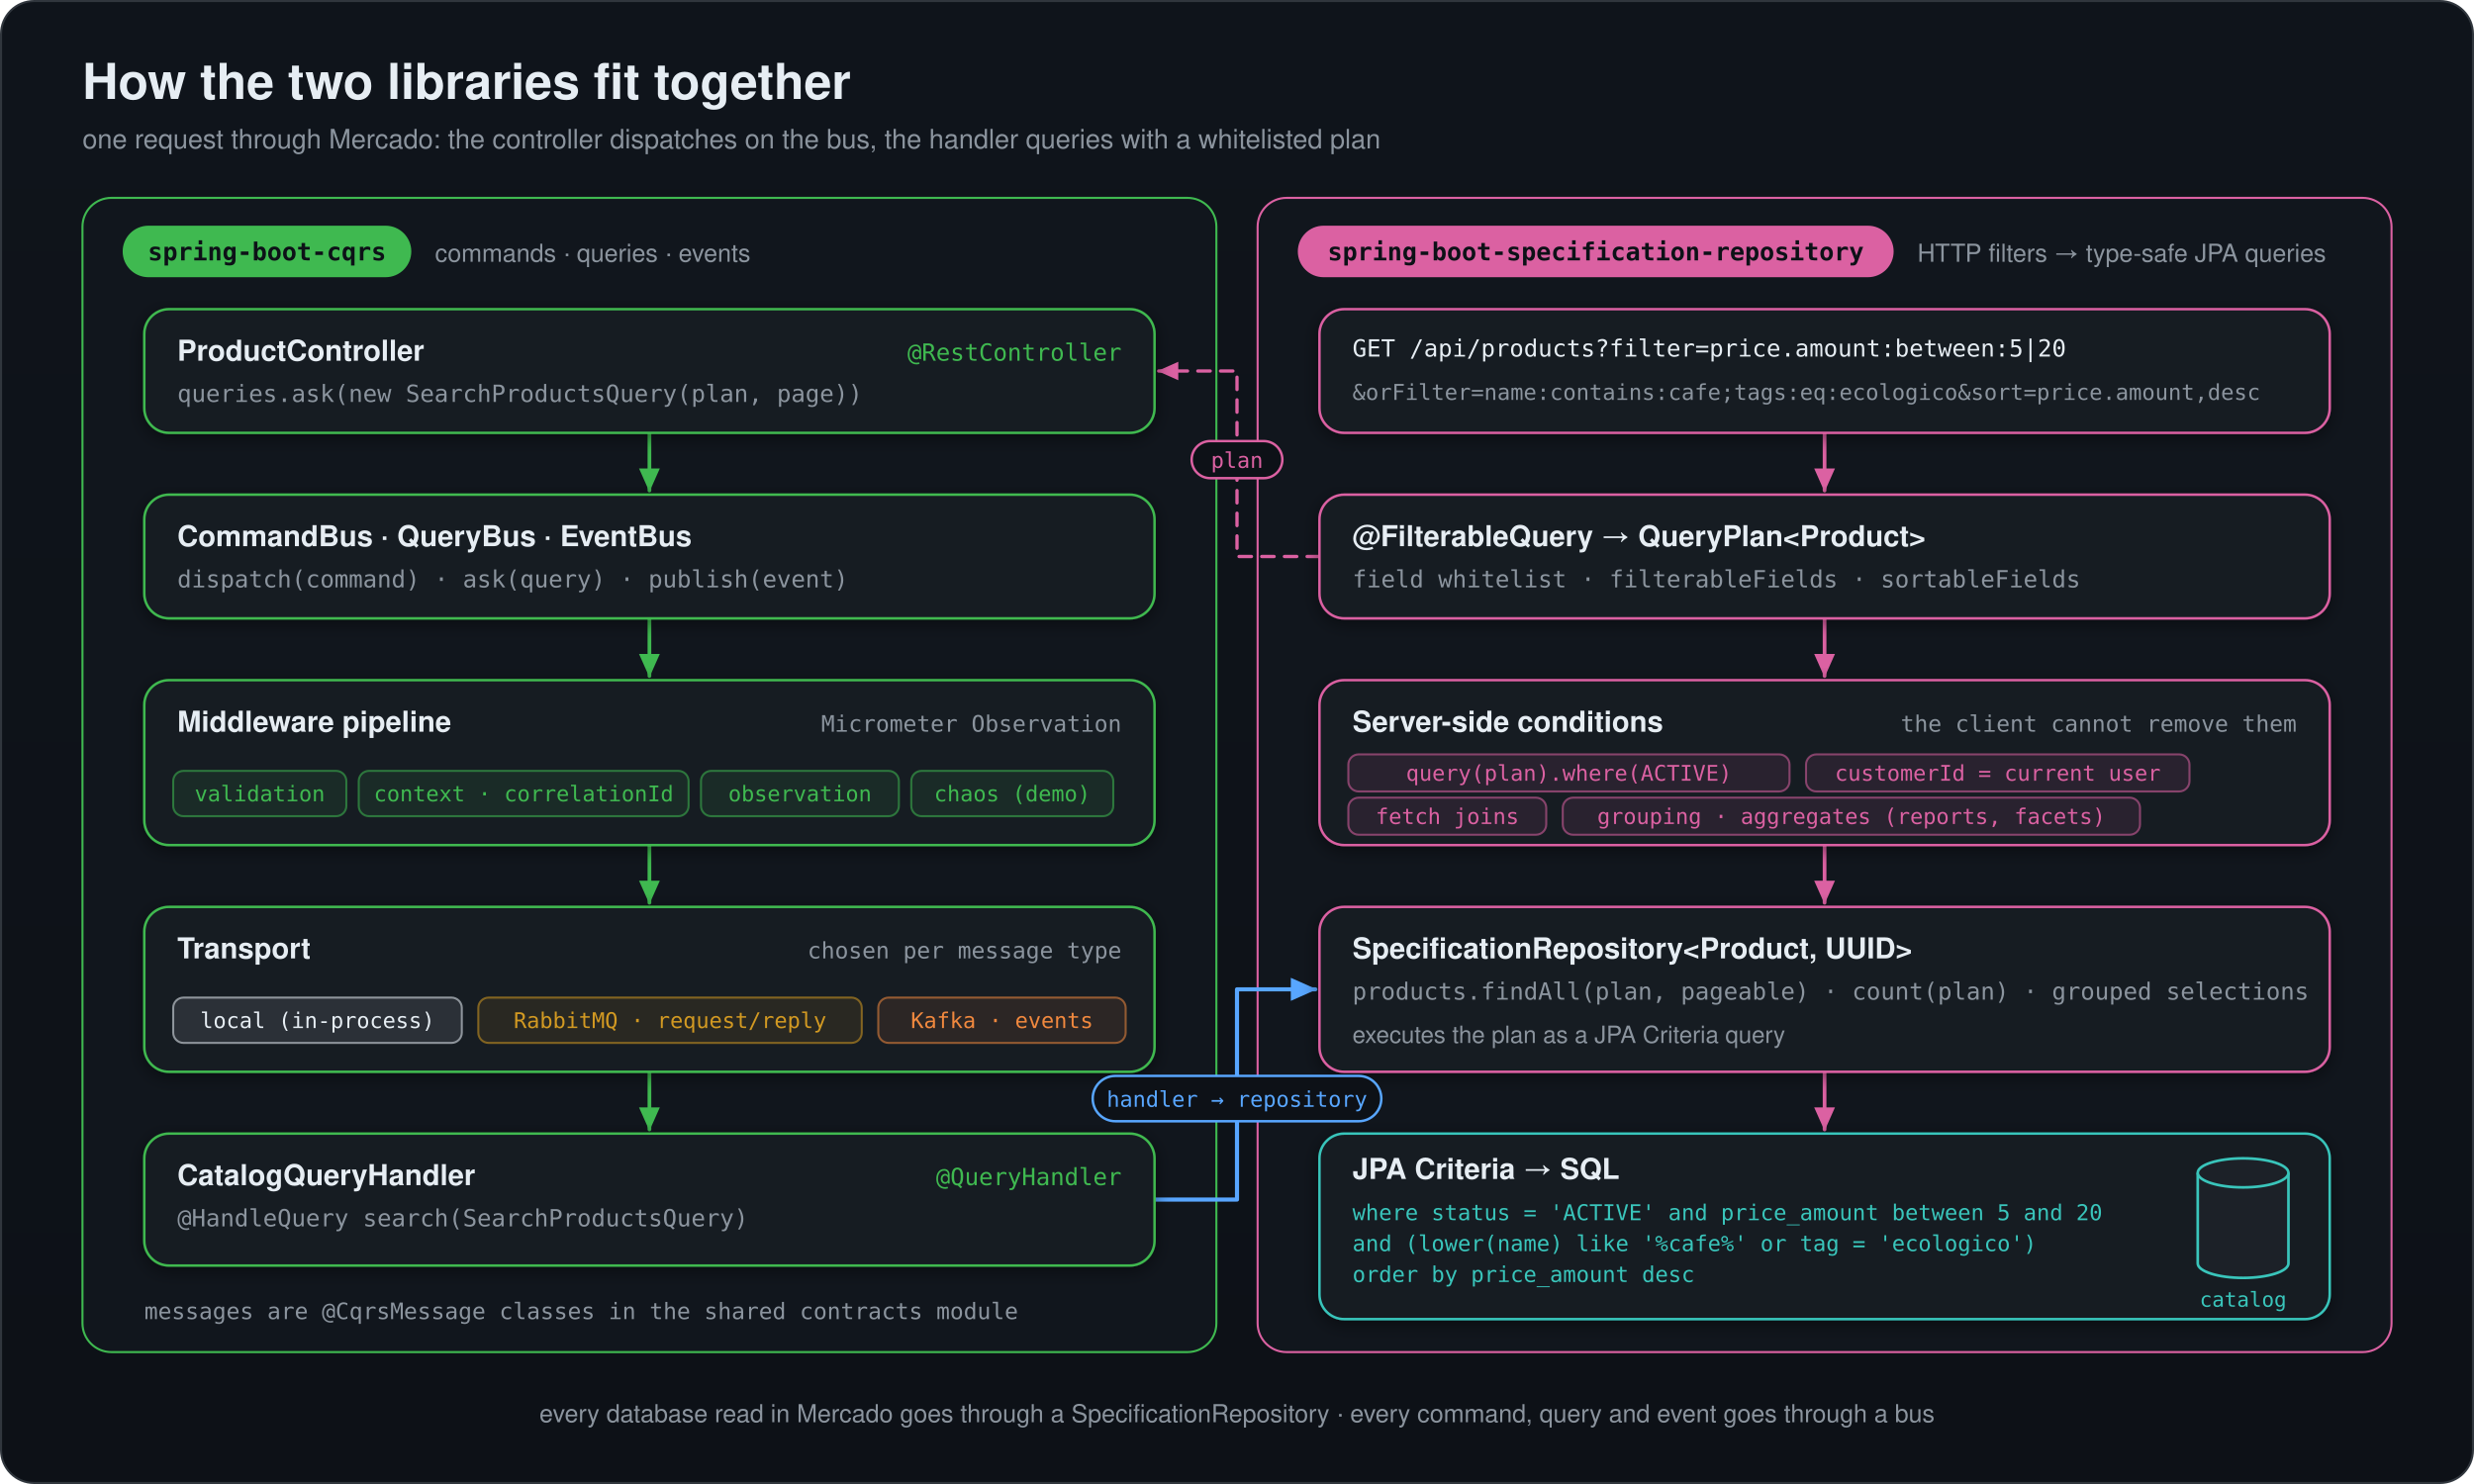
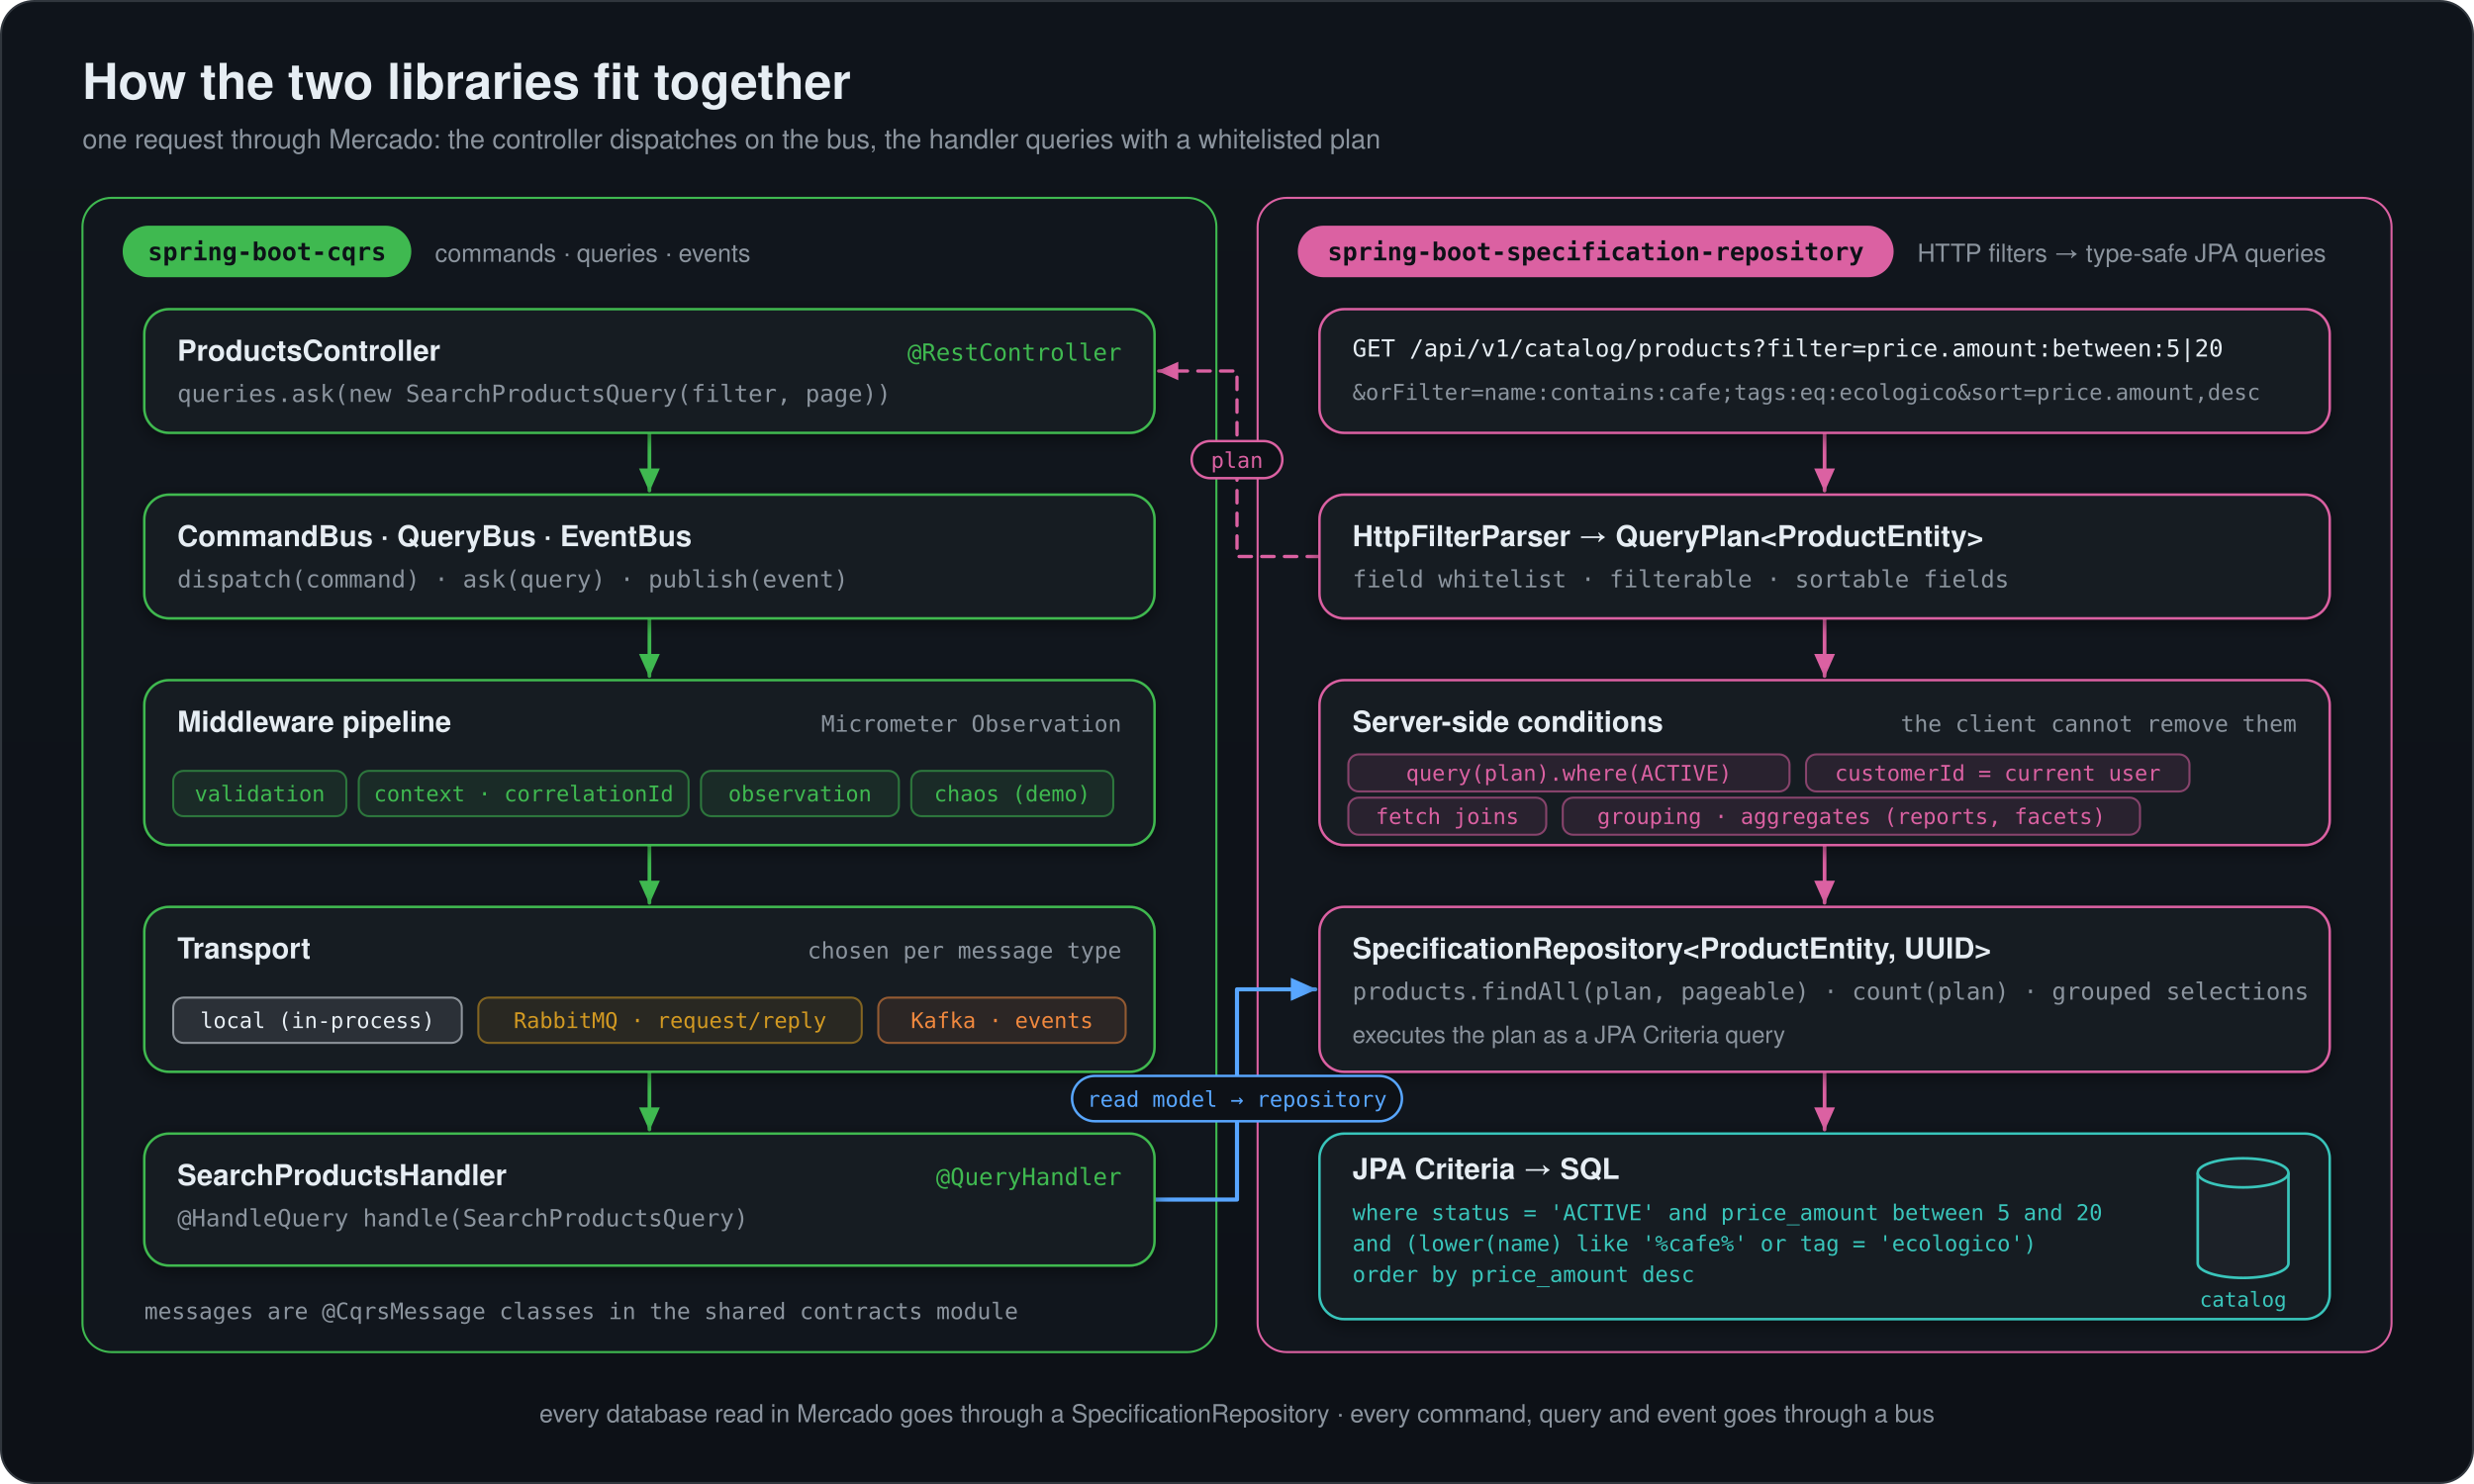
<svg xmlns="http://www.w3.org/2000/svg" width="1200" height="720" viewBox="0 0 1200 720" role="img" aria-labelledby="title desc">
  <defs>
    <filter id="sh" x="-10%" y="-10%" width="120%" height="130%">
      <feDropShadow dx="0" dy="2" stdDeviation="4" flood-color="#000" flood-opacity="0.45" />
    </filter>
    <filter id="gl" x="-150%" y="-150%" width="400%" height="400%">
      <feGaussianBlur stdDeviation="2.4" result="b" />
      <feMerge>
        <feMergeNode in="b" />
        <feMergeNode in="SourceGraphic" />
      </feMerge>
    </filter>
    <linearGradient id="panel" x1="0" y1="0" x2="0" y2="1">
      <stop offset="0" stop-color="#0f141b" />
      <stop offset="1" stop-color="#0d1117" />
    </linearGradient>
    <marker id="a-blue" viewBox="0 0 10 10" refX="8.5" refY="5" markerWidth="7" markerHeight="7" orient="auto-start-reverse">
      <path d="M0,1 L9,5 L0,9 z" fill="#58a6ff" />
    </marker>
    <marker id="a-orange" viewBox="0 0 10 10" refX="8.5" refY="5" markerWidth="7" markerHeight="7" orient="auto-start-reverse">
      <path d="M0,1 L9,5 L0,9 z" fill="#f0883e" />
    </marker>
    <marker id="a-amber" viewBox="0 0 10 10" refX="8.5" refY="5" markerWidth="7" markerHeight="7" orient="auto-start-reverse">
      <path d="M0,1 L9,5 L0,9 z" fill="#d29922" />
    </marker>
    <marker id="a-teal" viewBox="0 0 10 10" refX="8.5" refY="5" markerWidth="7" markerHeight="7" orient="auto-start-reverse">
      <path d="M0,1 L9,5 L0,9 z" fill="#39c5bb" />
    </marker>
    <marker id="a-purple" viewBox="0 0 10 10" refX="8.5" refY="5" markerWidth="7" markerHeight="7" orient="auto-start-reverse">
      <path d="M0,1 L9,5 L0,9 z" fill="#bc8cff" />
    </marker>
    <marker id="a-green" viewBox="0 0 10 10" refX="8.5" refY="5" markerWidth="7" markerHeight="7" orient="auto-start-reverse">
      <path d="M0,1 L9,5 L0,9 z" fill="#3fb950" />
    </marker>
    <marker id="a-red" viewBox="0 0 10 10" refX="8.5" refY="5" markerWidth="7" markerHeight="7" orient="auto-start-reverse">
      <path d="M0,1 L9,5 L0,9 z" fill="#f85149" />
    </marker>
    <marker id="a-pink" viewBox="0 0 10 10" refX="8.5" refY="5" markerWidth="7" markerHeight="7" orient="auto-start-reverse">
      <path d="M0,1 L9,5 L0,9 z" fill="#db61a2" />
    </marker>
    <marker id="a-muted" viewBox="0 0 10 10" refX="8.5" refY="5" markerWidth="7" markerHeight="7" orient="auto-start-reverse">
      <path d="M0,1 L9,5 L0,9 z" fill="#8b949e" />
    </marker>
    <marker id="a-text" viewBox="0 0 10 10" refX="8.5" refY="5" markerWidth="7" markerHeight="7" orient="auto-start-reverse">
      <path d="M0,1 L9,5 L0,9 z" fill="#e6edf3" />
    </marker>
  </defs>
  <style>
text{font-family:-apple-system, 'Segoe UI', Helvetica, Arial, sans-serif}
.mono{font-family:ui-monospace, SFMono-Regular, Menlo, Consolas, monospace}
.mu{fill:#8b949e}
.b{font-weight:600}
.flow{stroke-dasharray:6 5;animation:dash 1.1s linear infinite}
.flowr{stroke-dasharray:6 5;animation:dashr 1.1s linear infinite}
.slow{stroke-dasharray:3 5;animation:dash 2.2s linear infinite}
@keyframes dash{to{stroke-dashoffset:-11}}
@keyframes dashr{to{stroke-dashoffset:11}}
.pulse{animation:pulse 3s ease-in-out infinite}
@keyframes pulse{0%,100%{opacity:.15}50%{opacity:.75}}
</style>
  <rect x="0.5" y="0.5" width="1199" height="719" rx="16" fill="url(#panel)" stroke="#30363d" />
  <text x="40" y="48" font-size="24" fill="#e6edf3" font-weight="700">How the two libraries fit together</text>
  <text x="40" y="72" font-size="13" class="mu">one request through Mercado: the controller dispatches on the bus, the handler queries with a whitelisted plan</text>
  <rect x="40" y="96" width="550" height="560" rx="14" fill="#11161d" stroke="#3fb950" stroke-width="1" />
  <rect x="60" y="110" width="139" height="24" rx="12.0" fill="#3fb950" fill-opacity="1" stroke="#3fb950" stroke-width="1" />
  <text x="129.5" y="126.32" font-size="12" class="mono" fill="#0d1117" font-weight="600" text-anchor="middle">spring-boot-cqrs</text>
  <text x="211" y="127" font-size="12" class="mu">commands · queries · events</text>
  <rect x="610" y="96" width="550" height="560" rx="14" fill="#11161d" stroke="#db61a2" stroke-width="1" />
  <rect x="630" y="110" width="288" height="24" rx="12.0" fill="#db61a2" fill-opacity="1" stroke="#db61a2" stroke-width="1" />
  <text x="774.0" y="126.32" font-size="12" class="mono" fill="#0d1117" font-weight="600" text-anchor="middle">spring-boot-specification-repository</text>
  <text x="930" y="127" font-size="12" class="mu">HTTP filters → type-safe JPA queries</text>
  <path d="M315.0,210 V238" fill="none" stroke="#3fb950" stroke-width="1.8" stroke-linecap="round" stroke-linejoin="round" marker-end="url(#a-green)" />
  <path d="M315.0,300 V328" fill="none" stroke="#3fb950" stroke-width="1.8" stroke-linecap="round" stroke-linejoin="round" marker-end="url(#a-green)" />
  <path d="M315.0,410 V438" fill="none" stroke="#3fb950" stroke-width="1.8" stroke-linecap="round" stroke-linejoin="round" marker-end="url(#a-green)" />
  <path d="M315.0,520 V548" fill="none" stroke="#3fb950" stroke-width="1.8" stroke-linecap="round" stroke-linejoin="round" marker-end="url(#a-green)" />
  <path d="M885.0,210 V238" fill="none" stroke="#db61a2" stroke-width="1.8" stroke-linecap="round" stroke-linejoin="round" marker-end="url(#a-pink)" />
  <path d="M885.0,300 V328" fill="none" stroke="#db61a2" stroke-width="1.8" stroke-linecap="round" stroke-linejoin="round" marker-end="url(#a-pink)" />
  <path d="M885.0,410 V438" fill="none" stroke="#db61a2" stroke-width="1.8" stroke-linecap="round" stroke-linejoin="round" marker-end="url(#a-pink)" />
  <path d="M885.0,520 V548" fill="none" stroke="#db61a2" stroke-width="1.8" stroke-linecap="round" stroke-linejoin="round" marker-end="url(#a-pink)" />
  <path d="M640,270 H600 V180 H562" fill="none" stroke="#db61a2" stroke-width="1.6" stroke-linecap="round" stroke-linejoin="round" marker-end="url(#a-pink)" class="flow" />
  <path d="M560,582 H600 V480 H638" fill="none" stroke="#58a6ff" stroke-width="2" stroke-linecap="round" stroke-linejoin="round" marker-end="url(#a-blue)" />
  <circle r="4.5" fill="#58a6ff" filter="url(#gl)" opacity="0">
    <animateMotion dur="9s" begin="0s" repeatCount="indefinite" path="M885.0,140 L885.0,270 L600,270 L600,180 L315.0,180 L315.0,582 L600,582 L600,480 L885.0,480 L885.0,596" keyPoints="0;1;1" keyTimes="0;0.900;1" calcMode="linear" />
    <animate attributeName="opacity" dur="9s" begin="0s" repeatCount="indefinite" values="0;1;1;0;0" keyTimes="0;0.04;0.860;0.900;1" />
  </circle>
  <circle r="3" fill="#a5d6ff" filter="url(#gl)" opacity="0">
    <animateMotion dur="9s" begin="-4.5s" repeatCount="indefinite" path="M885.0,140 L885.0,270 L600,270 L600,180 L315.0,180 L315.0,582 L600,582 L600,480 L885.0,480 L885.0,596" keyPoints="0;1;1" keyTimes="0;0.900;1" calcMode="linear" />
    <animate attributeName="opacity" dur="9s" begin="-4.5s" repeatCount="indefinite" values="0;1;1;0;0" keyTimes="0;0.04;0.860;0.900;1" />
  </circle>
  <rect x="70" y="150" width="490" height="60" rx="12" fill="#161b22" stroke="#3fb950" stroke-width="1.2" filter="url(#sh)" />
-   <text x="86" y="175" font-size="14" fill="#e6edf3" font-weight="600">ProductController</text>
-   <text x="86" y="195" font-size="11.5" class="mono" fill="#8b949e">queries.ask(new SearchProductsQuery(plan, page))</text>
+   <text x="86" y="175" font-size="14" fill="#e6edf3" font-weight="600">ProductsController</text>
+   <text x="86" y="195" font-size="11.5" class="mono" fill="#8b949e">queries.ask(new SearchProductsQuery(filter, page))</text>
  <text x="544" y="175" font-size="11.5" class="mono" fill="#3fb950" text-anchor="end">@RestController</text>
  <rect x="70" y="240" width="490" height="60" rx="12" fill="#161b22" stroke="#3fb950" stroke-width="1.2" filter="url(#sh)" />
  <text x="86" y="265" font-size="14" fill="#e6edf3" font-weight="600">CommandBus · QueryBus · EventBus</text>
  <text x="86" y="285" font-size="11.5" class="mono" fill="#8b949e">dispatch(command) · ask(query) · publish(event)</text>
  <rect x="70" y="330" width="490" height="80" rx="12" fill="#161b22" stroke="#3fb950" stroke-width="1.2" filter="url(#sh)" />
  <text x="86" y="355" font-size="14" fill="#e6edf3" font-weight="600">Middleware pipeline</text>
  <rect x="84" y="374" width="84" height="22" rx="5" fill="#3fb950" fill-opacity="0.10" stroke="#3fb950" stroke-opacity="0.55" />
  <text x="126.0" y="388.78" font-size="10.5" class="mono" fill="#3fb950" text-anchor="middle">validation</text>
  <rect x="174" y="374" width="160" height="22" rx="5" fill="#3fb950" fill-opacity="0.10" stroke="#3fb950" stroke-opacity="0.55" />
  <text x="254.0" y="388.78" font-size="10.5" class="mono" fill="#3fb950" text-anchor="middle">context · correlationId</text>
  <rect x="340" y="374" width="96" height="22" rx="5" fill="#3fb950" fill-opacity="0.10" stroke="#3fb950" stroke-opacity="0.55" />
  <text x="388.0" y="388.78" font-size="10.5" class="mono" fill="#3fb950" text-anchor="middle">observation</text>
  <rect x="442" y="374" width="98" height="22" rx="5" fill="#3fb950" fill-opacity="0.10" stroke="#3fb950" stroke-opacity="0.55" />
  <text x="491.0" y="388.78" font-size="10.5" class="mono" fill="#3fb950" text-anchor="middle">chaos (demo)</text>
  <text x="544" y="355" font-size="11" class="mono" fill="#8b949e" text-anchor="end">Micrometer Observation</text>
  <rect x="70" y="440" width="490" height="80" rx="12" fill="#161b22" stroke="#3fb950" stroke-width="1.2" filter="url(#sh)" />
  <text x="86" y="465" font-size="14" fill="#e6edf3" font-weight="600">Transport</text>
  <rect x="84" y="484" width="140" height="22" rx="5" fill="#e6edf3" fill-opacity="0.10" stroke="#e6edf3" stroke-opacity="0.55" />
  <text x="154.0" y="498.78" font-size="10.5" class="mono" fill="#e6edf3" text-anchor="middle">local (in-process)</text>
  <rect x="232" y="484" width="186" height="22" rx="5" fill="#d29922" fill-opacity="0.10" stroke="#d29922" stroke-opacity="0.55" />
  <text x="325.0" y="498.78" font-size="10.5" class="mono" fill="#d29922" text-anchor="middle">RabbitMQ · request/reply</text>
  <rect x="426" y="484" width="120" height="22" rx="5" fill="#f0883e" fill-opacity="0.10" stroke="#f0883e" stroke-opacity="0.55" />
  <text x="486.0" y="498.78" font-size="10.5" class="mono" fill="#f0883e" text-anchor="middle">Kafka · events</text>
  <text x="544" y="465" font-size="11" class="mono" fill="#8b949e" text-anchor="end">chosen per message type</text>
  <rect x="70" y="550" width="490" height="64" rx="12" fill="#161b22" stroke="#3fb950" stroke-width="1.2" filter="url(#sh)" />
-   <text x="86" y="575" font-size="14" fill="#e6edf3" font-weight="600">CatalogQueryHandler</text>
-   <text x="86" y="595" font-size="11.5" class="mono" fill="#8b949e">@HandleQuery search(SearchProductsQuery)</text>
+   <text x="86" y="575" font-size="14" fill="#e6edf3" font-weight="600">SearchProductsHandler</text>
+   <text x="86" y="595" font-size="11.5" class="mono" fill="#8b949e">@HandleQuery handle(SearchProductsQuery)</text>
  <text x="544" y="575" font-size="11.5" class="mono" fill="#3fb950" text-anchor="end">@QueryHandler</text>
  <text x="70" y="640" font-size="11" class="mono" fill="#8b949e">messages are @CqrsMessage classes in the shared contracts module</text>
  <rect x="640" y="150" width="490" height="60" rx="12" fill="#161b22" stroke="#db61a2" stroke-width="1.2" filter="url(#sh)" />
-   <text x="656" y="173" font-size="11.5" class="mono" fill="#e6edf3">GET /api/products?filter=price.amount:between:5|20</text>
+   <text x="656" y="173" font-size="11.5" class="mono" fill="#e6edf3">GET /api/v1/catalog/products?filter=price.amount:between:5|20</text>
  <text x="656" y="194" font-size="10.6" class="mono" fill="#8b949e">&amp;orFilter=name:contains:cafe;tags:eq:ecologico&amp;sort=price.amount,desc</text>
  <rect x="640" y="240" width="490" height="60" rx="12" fill="#161b22" stroke="#db61a2" stroke-width="1.2" filter="url(#sh)" />
-   <text x="656" y="265" font-size="14" fill="#e6edf3" font-weight="600">@FilterableQuery  →  QueryPlan&lt;Product&gt;</text>
-   <text x="656" y="285" font-size="11.5" class="mono" fill="#8b949e">field whitelist · filterableFields · sortableFields</text>
+   <text x="656" y="265" font-size="14" fill="#e6edf3" font-weight="600">HttpFilterParser  →  QueryPlan&lt;ProductEntity&gt;</text>
+   <text x="656" y="285" font-size="11.5" class="mono" fill="#8b949e">field whitelist · filterable · sortable fields</text>
  <rect x="640" y="330" width="490" height="80" rx="12" fill="#161b22" stroke="#db61a2" stroke-width="1.2" filter="url(#sh)" />
  <text x="656" y="355" font-size="14" fill="#e6edf3" font-weight="600">Server-side conditions</text>
  <rect x="654" y="366" width="214" height="18" rx="5" fill="#db61a2" fill-opacity="0.10" stroke="#db61a2" stroke-opacity="0.55" />
  <text x="761.0" y="378.78" font-size="10.5" class="mono" fill="#db61a2" text-anchor="middle">query(plan).where(ACTIVE)</text>
  <rect x="876" y="366" width="186" height="18" rx="5" fill="#db61a2" fill-opacity="0.10" stroke="#db61a2" stroke-opacity="0.55" />
  <text x="969.0" y="378.78" font-size="10.5" class="mono" fill="#db61a2" text-anchor="middle">customerId = current user</text>
  <rect x="654" y="387" width="96" height="18" rx="5" fill="#db61a2" fill-opacity="0.10" stroke="#db61a2" stroke-opacity="0.55" />
  <text x="702.0" y="399.78" font-size="10.5" class="mono" fill="#db61a2" text-anchor="middle">fetch joins</text>
  <rect x="758" y="387" width="280" height="18" rx="5" fill="#db61a2" fill-opacity="0.10" stroke="#db61a2" stroke-opacity="0.55" />
  <text x="898.0" y="399.78" font-size="10.5" class="mono" fill="#db61a2" text-anchor="middle">grouping · aggregates (reports, facets)</text>
  <text x="1114" y="355" font-size="11" class="mono" fill="#8b949e" text-anchor="end">the client cannot remove them</text>
  <rect x="640" y="440" width="490" height="80" rx="12" fill="#161b22" stroke="#db61a2" stroke-width="1.2" filter="url(#sh)" />
-   <text x="656" y="465" font-size="14" fill="#e6edf3" font-weight="600">SpecificationRepository&lt;Product, UUID&gt;</text>
+   <text x="656" y="465" font-size="14" fill="#e6edf3" font-weight="600">SpecificationRepository&lt;ProductEntity, UUID&gt;</text>
  <text x="656" y="485" font-size="11.5" class="mono" fill="#8b949e">products.findAll(plan, pageable) · count(plan) · grouped selections</text>
  <text x="656" y="506" font-size="11.5" fill="#8b949e">executes the plan as a JPA Criteria query</text>
  <rect x="640" y="550" width="490" height="90" rx="12" fill="#161b22" stroke="#39c5bb" stroke-width="1.2" filter="url(#sh)" />
  <text x="656" y="572" font-size="14" fill="#e6edf3" font-weight="600">JPA Criteria  →  SQL</text>
  <text x="656" y="592" font-size="10.6" class="mono" fill="#39c5bb">where status = 'ACTIVE' and price_amount between 5 and 20</text>
  <text x="656" y="607" font-size="10.6" class="mono" fill="#39c5bb">  and (lower(name) like '%cafe%' or tag = 'ecologico')</text>
  <text x="656" y="622" font-size="10.6" class="mono" fill="#39c5bb">order by price_amount desc</text>
  <path d="M1066,569.04 v43.92 a22.0,7.04 0 0 0 44,0 v-43.92" fill="#1c2128" stroke="#39c5bb" stroke-width="1.3" />
  <ellipse cx="1088.0" cy="569.04" rx="22.0" ry="7.04" fill="#1c2128" stroke="#39c5bb" stroke-width="1.3" />
  <text x="1088" y="634" font-size="10" class="mono" fill="#39c5bb" text-anchor="middle">catalog</text>
  <rect x="578" y="214" width="44" height="18" rx="9" fill="#0d1117" stroke="#db61a2" stroke-width="1.2" />
  <text x="600" y="227" font-size="10.5" class="mono" fill="#db61a2" text-anchor="middle">plan</text>
  <text x="600" y="146" font-size="1" fill="#e6edf3" />
-   <rect x="530" y="522" width="140" height="22" rx="11" fill="#0d1117" stroke="#58a6ff" stroke-width="1.2" />
-   <text x="600" y="537" font-size="10.5" class="mono" fill="#58a6ff" text-anchor="middle">handler → repository</text>
+   <rect x="520" y="522" width="160" height="22" rx="11" fill="#0d1117" stroke="#58a6ff" stroke-width="1.2" />
+   <text x="600" y="537" font-size="10.5" class="mono" fill="#58a6ff" text-anchor="middle">read model → repository</text>
  <text x="600" y="690" font-size="12" class="mu" text-anchor="middle">every database read in Mercado goes through a SpecificationRepository · every command, query and event goes through a bus</text>
</svg>
